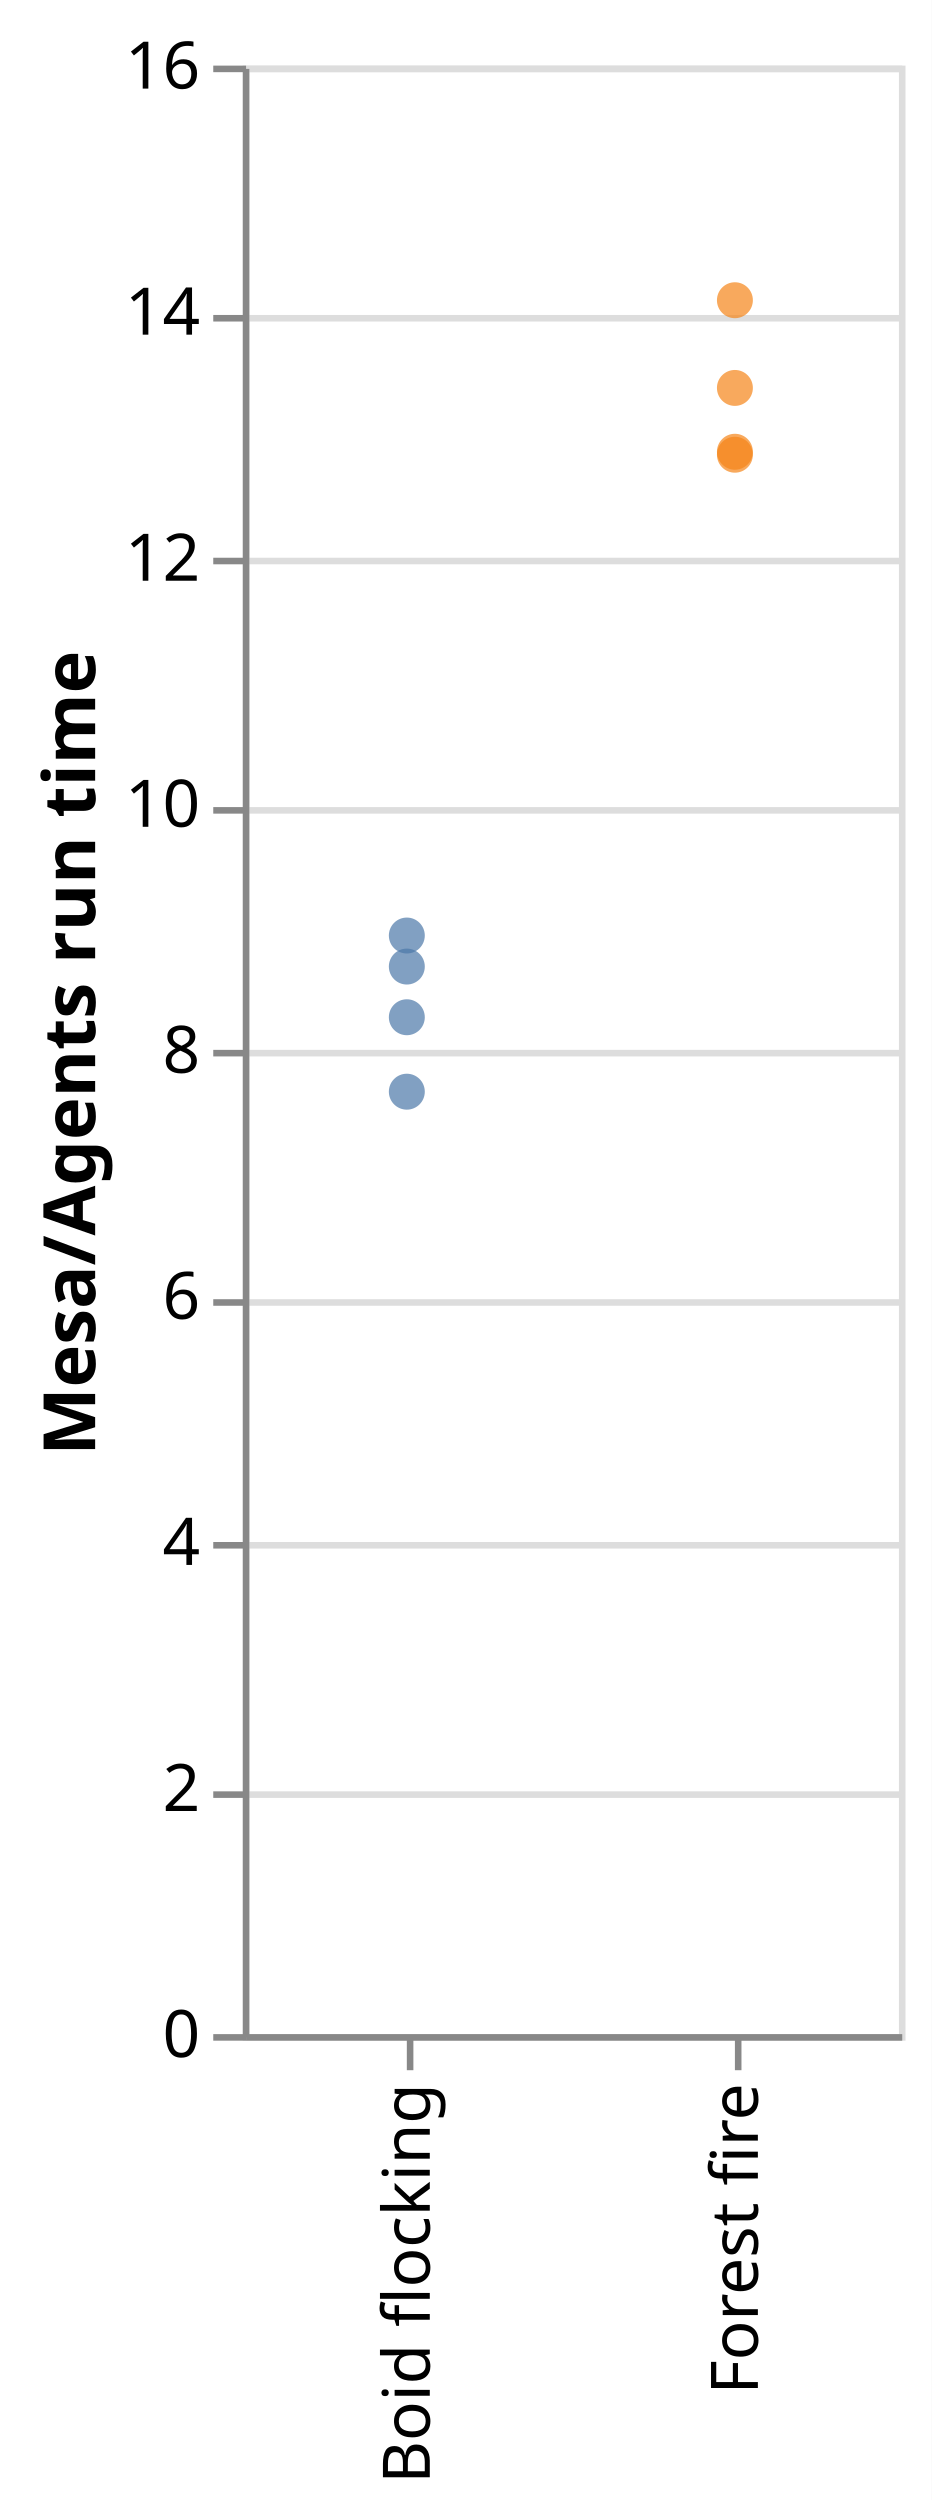
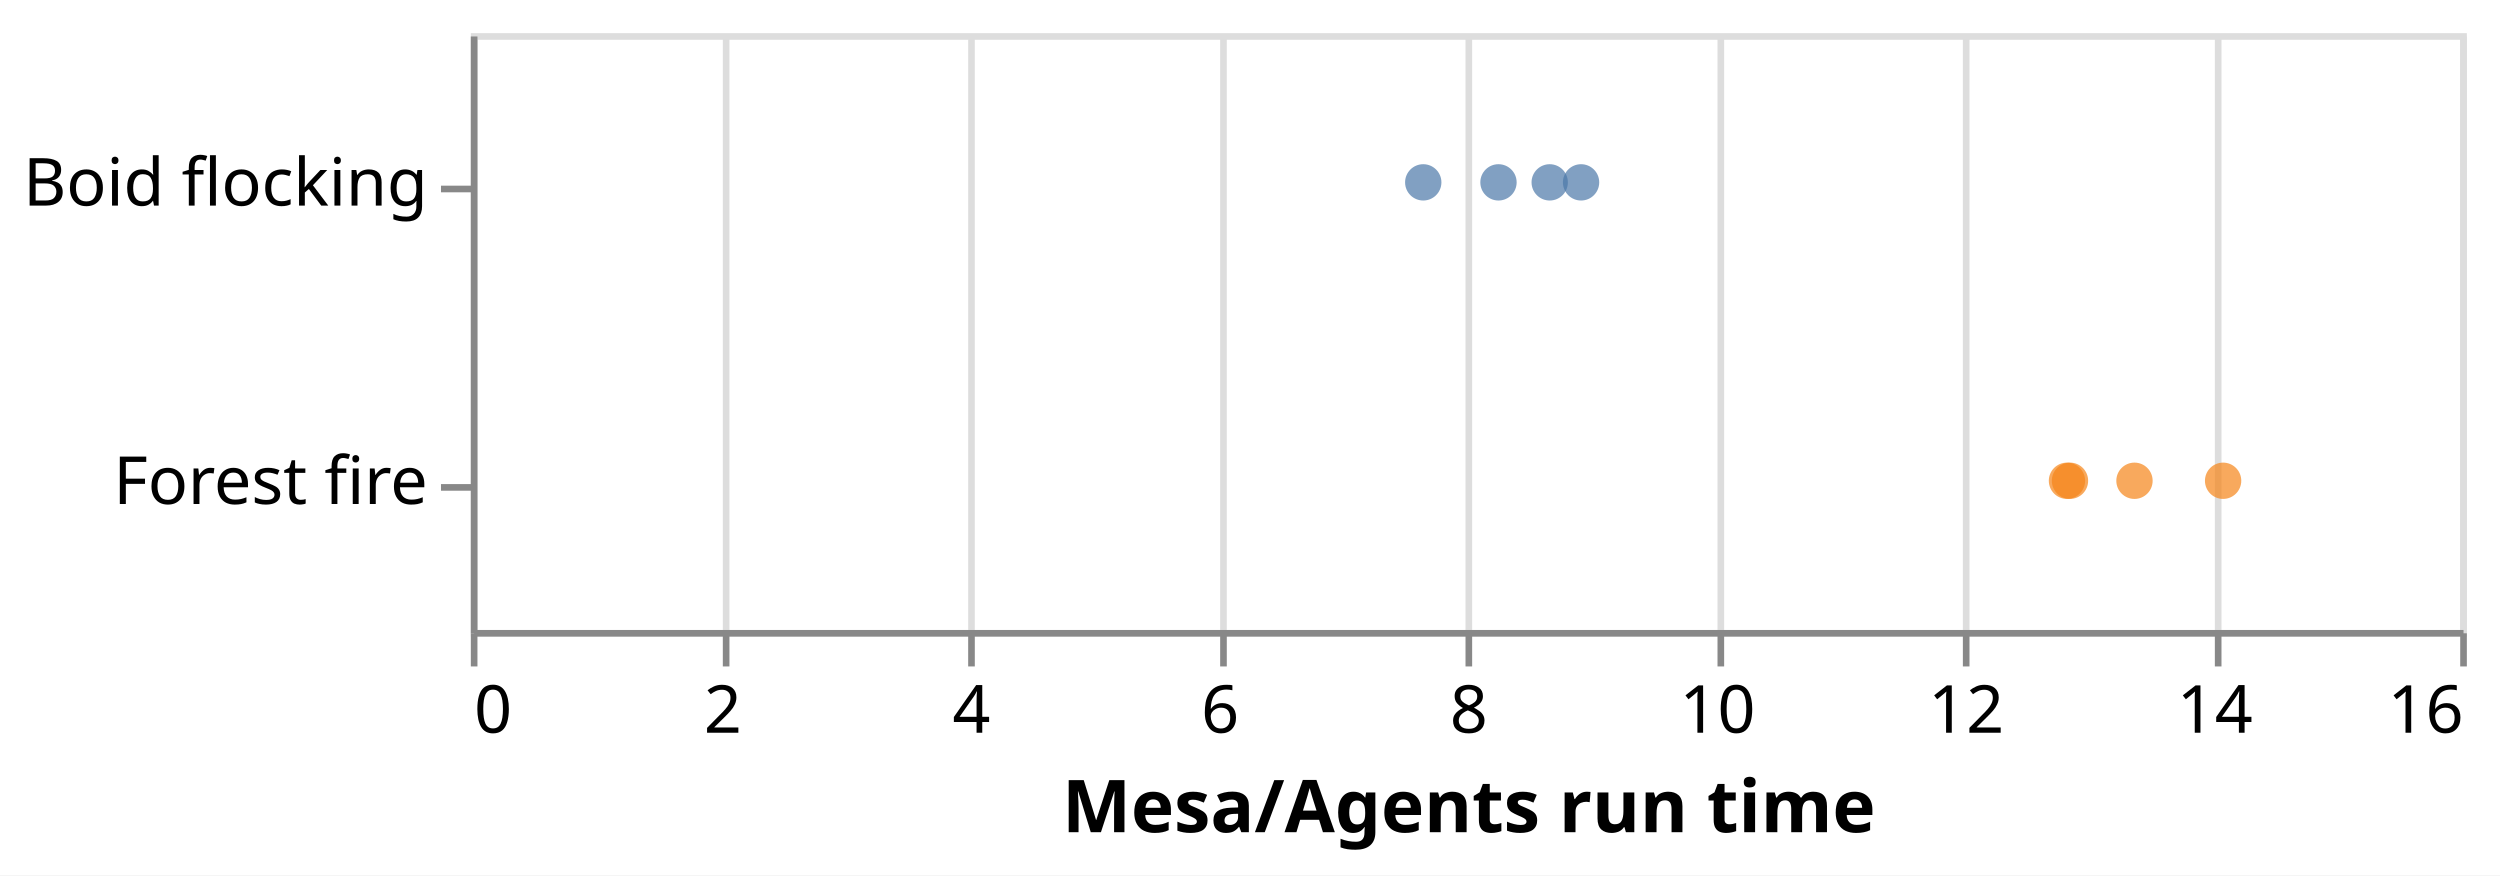
- <svg xmlns="http://www.w3.org/2000/svg" class="marks" width="142" height="381" viewBox="0 0 142 381" version="1.1">
-   <rect width="142" height="381" style="fill: white;" />
-   <g transform="translate(37,10)">
+ <svg xmlns="http://www.w3.org/2000/svg" class="marks" width="377" height="132" viewBox="0 0 377 132" version="1.1">
+   <rect width="377" height="132" style="fill: white;" />
+   <g transform="translate(71,5)">
    <g class="mark-group role-frame root">
      <g transform="translate(0,0)">
-         <path class="background" d="M0.5,0.5h100v300h-100Z" style="fill: none; stroke: #ddd;" />
+         <path class="background" d="M0.5,0.5h300v90h-300Z" style="fill: none; stroke: #ddd;" />
        <g>
          <g class="mark-group role-axis">
-             <g transform="translate(0.5,0.5)">
+             <g transform="translate(0.5,90.5)">
              <path class="background" d="M0,0h0v0h0Z" style="pointer-events: none; fill: none;" />
              <g>
                <g class="mark-rule role-axis-grid" style="pointer-events: none;">
-                   <line transform="translate(0,300)" x2="100" y2="0" style="fill: none; stroke: #ddd; stroke-width: 1; opacity: 1;" />
-                   <line transform="translate(0,263)" x2="100" y2="0" style="fill: none; stroke: #ddd; stroke-width: 1; opacity: 1;" />
-                   <line transform="translate(0,225)" x2="100" y2="0" style="fill: none; stroke: #ddd; stroke-width: 1; opacity: 1;" />
-                   <line transform="translate(0,188)" x2="100" y2="0" style="fill: none; stroke: #ddd; stroke-width: 1; opacity: 1;" />
-                   <line transform="translate(0,150)" x2="100" y2="0" style="fill: none; stroke: #ddd; stroke-width: 1; opacity: 1;" />
-                   <line transform="translate(0,113)" x2="100" y2="0" style="fill: none; stroke: #ddd; stroke-width: 1; opacity: 1;" />
-                   <line transform="translate(0,75)" x2="100" y2="0" style="fill: none; stroke: #ddd; stroke-width: 1; opacity: 1;" />
-                   <line transform="translate(0,38)" x2="100" y2="0" style="fill: none; stroke: #ddd; stroke-width: 1; opacity: 1;" />
-                   <line transform="translate(0,0)" x2="100" y2="0" style="fill: none; stroke: #ddd; stroke-width: 1; opacity: 1;" />
+                   <line transform="translate(0,0)" x2="0" y2="-90" style="fill: none; stroke: #ddd; stroke-width: 1; opacity: 1;" />
+                   <line transform="translate(38,0)" x2="0" y2="-90" style="fill: none; stroke: #ddd; stroke-width: 1; opacity: 1;" />
+                   <line transform="translate(75,0)" x2="0" y2="-90" style="fill: none; stroke: #ddd; stroke-width: 1; opacity: 1;" />
+                   <line transform="translate(113,0)" x2="0" y2="-90" style="fill: none; stroke: #ddd; stroke-width: 1; opacity: 1;" />
+                   <line transform="translate(150,0)" x2="0" y2="-90" style="fill: none; stroke: #ddd; stroke-width: 1; opacity: 1;" />
+                   <line transform="translate(188,0)" x2="0" y2="-90" style="fill: none; stroke: #ddd; stroke-width: 1; opacity: 1;" />
+                   <line transform="translate(225,0)" x2="0" y2="-90" style="fill: none; stroke: #ddd; stroke-width: 1; opacity: 1;" />
+                   <line transform="translate(263,0)" x2="0" y2="-90" style="fill: none; stroke: #ddd; stroke-width: 1; opacity: 1;" />
+                   <line transform="translate(300,0)" x2="0" y2="-90" style="fill: none; stroke: #ddd; stroke-width: 1; opacity: 1;" />
                </g>
              </g>
              <path class="foreground" d="" style="pointer-events: none; display: none; fill: none;" />
            </g>
          </g>
          <g class="mark-group role-axis">
-             <g transform="translate(0.5,300.5)">
+             <g transform="translate(0.5,90.5)">
              <path class="background" d="M0,0h0v0h0Z" style="pointer-events: none; fill: none;" />
              <g>
                <g class="mark-rule role-axis-tick" style="pointer-events: none;">
-                   <line transform="translate(25,0)" x2="0" y2="5" style="fill: none; stroke: #888; stroke-width: 1; opacity: 1;" />
+                   <line transform="translate(0,0)" x2="0" y2="5" style="fill: none; stroke: #888; stroke-width: 1; opacity: 1;" />
+                   <line transform="translate(38,0)" x2="0" y2="5" style="fill: none; stroke: #888; stroke-width: 1; opacity: 1;" />
                  <line transform="translate(75,0)" x2="0" y2="5" style="fill: none; stroke: #888; stroke-width: 1; opacity: 1;" />
+                   <line transform="translate(113,0)" x2="0" y2="5" style="fill: none; stroke: #888; stroke-width: 1; opacity: 1;" />
+                   <line transform="translate(150,0)" x2="0" y2="5" style="fill: none; stroke: #888; stroke-width: 1; opacity: 1;" />
+                   <line transform="translate(188,0)" x2="0" y2="5" style="fill: none; stroke: #888; stroke-width: 1; opacity: 1;" />
+                   <line transform="translate(225,0)" x2="0" y2="5" style="fill: none; stroke: #888; stroke-width: 1; opacity: 1;" />
+                   <line transform="translate(263,0)" x2="0" y2="5" style="fill: none; stroke: #888; stroke-width: 1; opacity: 1;" />
+                   <line transform="translate(300,0)" x2="0" y2="5" style="fill: none; stroke: #888; stroke-width: 1; opacity: 1;" />
                </g>
                <g class="mark-text role-axis-label" style="pointer-events: none;">
-                   <text text-anchor="end" transform="translate(25,7) rotate(270) translate(0,3)" style="font-family: sans-serif; font-size: 10px; fill: #000; opacity: 1;">Boid flocking</text>
-                   <text text-anchor="end" transform="translate(75,7) rotate(270) translate(0,3)" style="font-family: sans-serif; font-size: 10px; fill: #000; opacity: 1;">Forest fire</text>
+                   <text text-anchor="start" transform="translate(0,15)" style="font-family: sans-serif; font-size: 10px; fill: #000; opacity: 1;">0</text>
+                   <text text-anchor="middle" transform="translate(37.5,15)" style="font-family: sans-serif; font-size: 10px; fill: #000; opacity: 1;">2</text>
+                   <text text-anchor="middle" transform="translate(75,15)" style="font-family: sans-serif; font-size: 10px; fill: #000; opacity: 1;">4</text>
+                   <text text-anchor="middle" transform="translate(112.5,15)" style="font-family: sans-serif; font-size: 10px; fill: #000; opacity: 1;">6</text>
+                   <text text-anchor="middle" transform="translate(150,15)" style="font-family: sans-serif; font-size: 10px; fill: #000; opacity: 1;">8</text>
+                   <text text-anchor="middle" transform="translate(187.5,15)" style="font-family: sans-serif; font-size: 10px; fill: #000; opacity: 1;">10</text>
+                   <text text-anchor="middle" transform="translate(225,15)" style="font-family: sans-serif; font-size: 10px; fill: #000; opacity: 1;">12</text>
+                   <text text-anchor="middle" transform="translate(262.5,15)" style="font-family: sans-serif; font-size: 10px; fill: #000; opacity: 1;">14</text>
+                   <text text-anchor="end" transform="translate(300,15)" style="font-family: sans-serif; font-size: 10px; fill: #000; opacity: 1;">16</text>
                </g>
                <g class="mark-rule role-axis-domain" style="pointer-events: none;">
-                   <line transform="translate(0,0)" x2="100" y2="0" style="fill: none; stroke: #888; stroke-width: 1; opacity: 1;" />
+                   <line transform="translate(0,0)" x2="300" y2="0" style="fill: none; stroke: #888; stroke-width: 1; opacity: 1;" />
+                 </g>
+                 <g class="mark-text role-axis-title" style="pointer-events: none;">
+                   <text text-anchor="middle" transform="translate(150,30)" style="font-family: sans-serif; font-size: 11px; font-weight: bold; fill: #000; opacity: 1;">Mesa/Agents run time</text>
                </g>
              </g>
              <path class="foreground" d="" style="pointer-events: none; display: none; fill: none;" />
            </g>
          </g>
          <g class="mark-group role-axis">
            <g transform="translate(0.5,0.5)">
              <path class="background" d="M0,0h0v0h0Z" style="pointer-events: none; fill: none;" />
              <g>
                <g class="mark-rule role-axis-tick" style="pointer-events: none;">
-                   <line transform="translate(0,300)" x2="-5" y2="0" style="fill: none; stroke: #888; stroke-width: 1; opacity: 1;" />
-                   <line transform="translate(0,263)" x2="-5" y2="0" style="fill: none; stroke: #888; stroke-width: 1; opacity: 1;" />
-                   <line transform="translate(0,225)" x2="-5" y2="0" style="fill: none; stroke: #888; stroke-width: 1; opacity: 1;" />
-                   <line transform="translate(0,188)" x2="-5" y2="0" style="fill: none; stroke: #888; stroke-width: 1; opacity: 1;" />
-                   <line transform="translate(0,150)" x2="-5" y2="0" style="fill: none; stroke: #888; stroke-width: 1; opacity: 1;" />
-                   <line transform="translate(0,113)" x2="-5" y2="0" style="fill: none; stroke: #888; stroke-width: 1; opacity: 1;" />
-                   <line transform="translate(0,75)" x2="-5" y2="0" style="fill: none; stroke: #888; stroke-width: 1; opacity: 1;" />
-                   <line transform="translate(0,38)" x2="-5" y2="0" style="fill: none; stroke: #888; stroke-width: 1; opacity: 1;" />
-                   <line transform="translate(0,0)" x2="-5" y2="0" style="fill: none; stroke: #888; stroke-width: 1; opacity: 1;" />
+                   <line transform="translate(0,23)" x2="-5" y2="0" style="fill: none; stroke: #888; stroke-width: 1; opacity: 1;" />
+                   <line transform="translate(0,68)" x2="-5" y2="0" style="fill: none; stroke: #888; stroke-width: 1; opacity: 1;" />
                </g>
                <g class="mark-text role-axis-label" style="pointer-events: none;">
-                   <text text-anchor="end" transform="translate(-7,303)" style="font-family: sans-serif; font-size: 10px; fill: #000; opacity: 1;">0</text>
-                   <text text-anchor="end" transform="translate(-7,265.5)" style="font-family: sans-serif; font-size: 10px; fill: #000; opacity: 1;">2</text>
-                   <text text-anchor="end" transform="translate(-7,228)" style="font-family: sans-serif; font-size: 10px; fill: #000; opacity: 1;">4</text>
-                   <text text-anchor="end" transform="translate(-7,190.5)" style="font-family: sans-serif; font-size: 10px; fill: #000; opacity: 1;">6</text>
-                   <text text-anchor="end" transform="translate(-7,153)" style="font-family: sans-serif; font-size: 10px; fill: #000; opacity: 1;">8</text>
-                   <text text-anchor="end" transform="translate(-7,115.5)" style="font-family: sans-serif; font-size: 10px; fill: #000; opacity: 1;">10</text>
-                   <text text-anchor="end" transform="translate(-7,78)" style="font-family: sans-serif; font-size: 10px; fill: #000; opacity: 1;">12</text>
-                   <text text-anchor="end" transform="translate(-7,40.5)" style="font-family: sans-serif; font-size: 10px; fill: #000; opacity: 1;">14</text>
-                   <text text-anchor="end" transform="translate(-7,3)" style="font-family: sans-serif; font-size: 10px; fill: #000; opacity: 1;">16</text>
+                   <text text-anchor="end" transform="translate(-7,25.5)" style="font-family: sans-serif; font-size: 10px; fill: #000; opacity: 1;">Boid flocking</text>
+                   <text text-anchor="end" transform="translate(-7,70.5)" style="font-family: sans-serif; font-size: 10px; fill: #000; opacity: 1;">Forest fire</text>
                </g>
                <g class="mark-rule role-axis-domain" style="pointer-events: none;">
-                   <line transform="translate(0,300)" x2="0" y2="-300" style="fill: none; stroke: #888; stroke-width: 1; opacity: 1;" />
-                 </g>
-                 <g class="mark-text role-axis-title" style="pointer-events: none;">
-                   <text text-anchor="middle" transform="translate(-21,150) rotate(-90) translate(0,-2)" style="font-family: sans-serif; font-size: 11px; font-weight: bold; fill: #000; opacity: 1;">Mesa/Agents run time</text>
+                   <line transform="translate(0,0)" x2="0" y2="90" style="fill: none; stroke: #888; stroke-width: 1; opacity: 1;" />
                </g>
              </g>
              <path class="foreground" d="" style="pointer-events: none; display: none; fill: none;" />
            </g>
          </g>
          <g class="mark-symbol role-mark marks">
-             <path transform="translate(75,49.12041)" d="M2.739,0A2.739,2.739,0,1,1,-2.739,0A2.739,2.739,0,1,1,2.739,0" style="fill: #f58518; stroke-width: 2; opacity: 0.7;" />
-             <path transform="translate(75,35.75511)" d="M2.739,0A2.739,2.739,0,1,1,-2.739,0A2.739,2.739,0,1,1,2.739,0" style="fill: #f58518; stroke-width: 2; opacity: 0.7;" />
-             <path transform="translate(75,59.30056)" d="M2.739,0A2.739,2.739,0,1,1,-2.739,0A2.739,2.739,0,1,1,2.739,0" style="fill: #f58518; stroke-width: 2; opacity: 0.7;" />
-             <path transform="translate(75,58.84657)" d="M2.739,0A2.739,2.739,0,1,1,-2.739,0A2.739,2.739,0,1,1,2.739,0" style="fill: #f58518; stroke-width: 2; opacity: 0.7;" />
-             <path transform="translate(25,137.3042)" d="M2.739,0A2.739,2.739,0,1,1,-2.739,0A2.739,2.739,0,1,1,2.739,0" style="fill: #4c78a8; stroke-width: 2; opacity: 0.7;" />
-             <path transform="translate(25,132.5756)" d="M2.739,0A2.739,2.739,0,1,1,-2.739,0A2.739,2.739,0,1,1,2.739,0" style="fill: #4c78a8; stroke-width: 2; opacity: 0.7;" />
-             <path transform="translate(25,156.3738)" d="M2.739,0A2.739,2.739,0,1,1,-2.739,0A2.739,2.739,0,1,1,2.739,0" style="fill: #4c78a8; stroke-width: 2; opacity: 0.7;" />
-             <path transform="translate(25,145.0286)" d="M2.739,0A2.739,2.739,0,1,1,-2.739,0A2.739,2.739,0,1,1,2.739,0" style="fill: #4c78a8; stroke-width: 2; opacity: 0.7;" />
+             <path transform="translate(250.8796,67.5)" d="M2.739,0A2.739,2.739,0,1,1,-2.739,0A2.739,2.739,0,1,1,2.739,0" style="fill: #f58518; stroke-width: 2; opacity: 0.7;" />
+             <path transform="translate(264.2449,67.5)" d="M2.739,0A2.739,2.739,0,1,1,-2.739,0A2.739,2.739,0,1,1,2.739,0" style="fill: #f58518; stroke-width: 2; opacity: 0.7;" />
+             <path transform="translate(240.6994,67.5)" d="M2.739,0A2.739,2.739,0,1,1,-2.739,0A2.739,2.739,0,1,1,2.739,0" style="fill: #f58518; stroke-width: 2; opacity: 0.7;" />
+             <path transform="translate(241.1534,67.5)" d="M2.739,0A2.739,2.739,0,1,1,-2.739,0A2.739,2.739,0,1,1,2.739,0" style="fill: #f58518; stroke-width: 2; opacity: 0.7;" />
+             <path transform="translate(162.6958,22.5)" d="M2.739,0A2.739,2.739,0,1,1,-2.739,0A2.739,2.739,0,1,1,2.739,0" style="fill: #4c78a8; stroke-width: 2; opacity: 0.7;" />
+             <path transform="translate(167.4244,22.5)" d="M2.739,0A2.739,2.739,0,1,1,-2.739,0A2.739,2.739,0,1,1,2.739,0" style="fill: #4c78a8; stroke-width: 2; opacity: 0.7;" />
+             <path transform="translate(143.6262,22.5)" d="M2.739,0A2.739,2.739,0,1,1,-2.739,0A2.739,2.739,0,1,1,2.739,0" style="fill: #4c78a8; stroke-width: 2; opacity: 0.7;" />
+             <path transform="translate(154.9714,22.5)" d="M2.739,0A2.739,2.739,0,1,1,-2.739,0A2.739,2.739,0,1,1,2.739,0" style="fill: #4c78a8; stroke-width: 2; opacity: 0.7;" />
          </g>
        </g>
        <path class="foreground" d="" style="display: none; fill: none;" />
      </g>
    </g>
  </g>
</svg>
